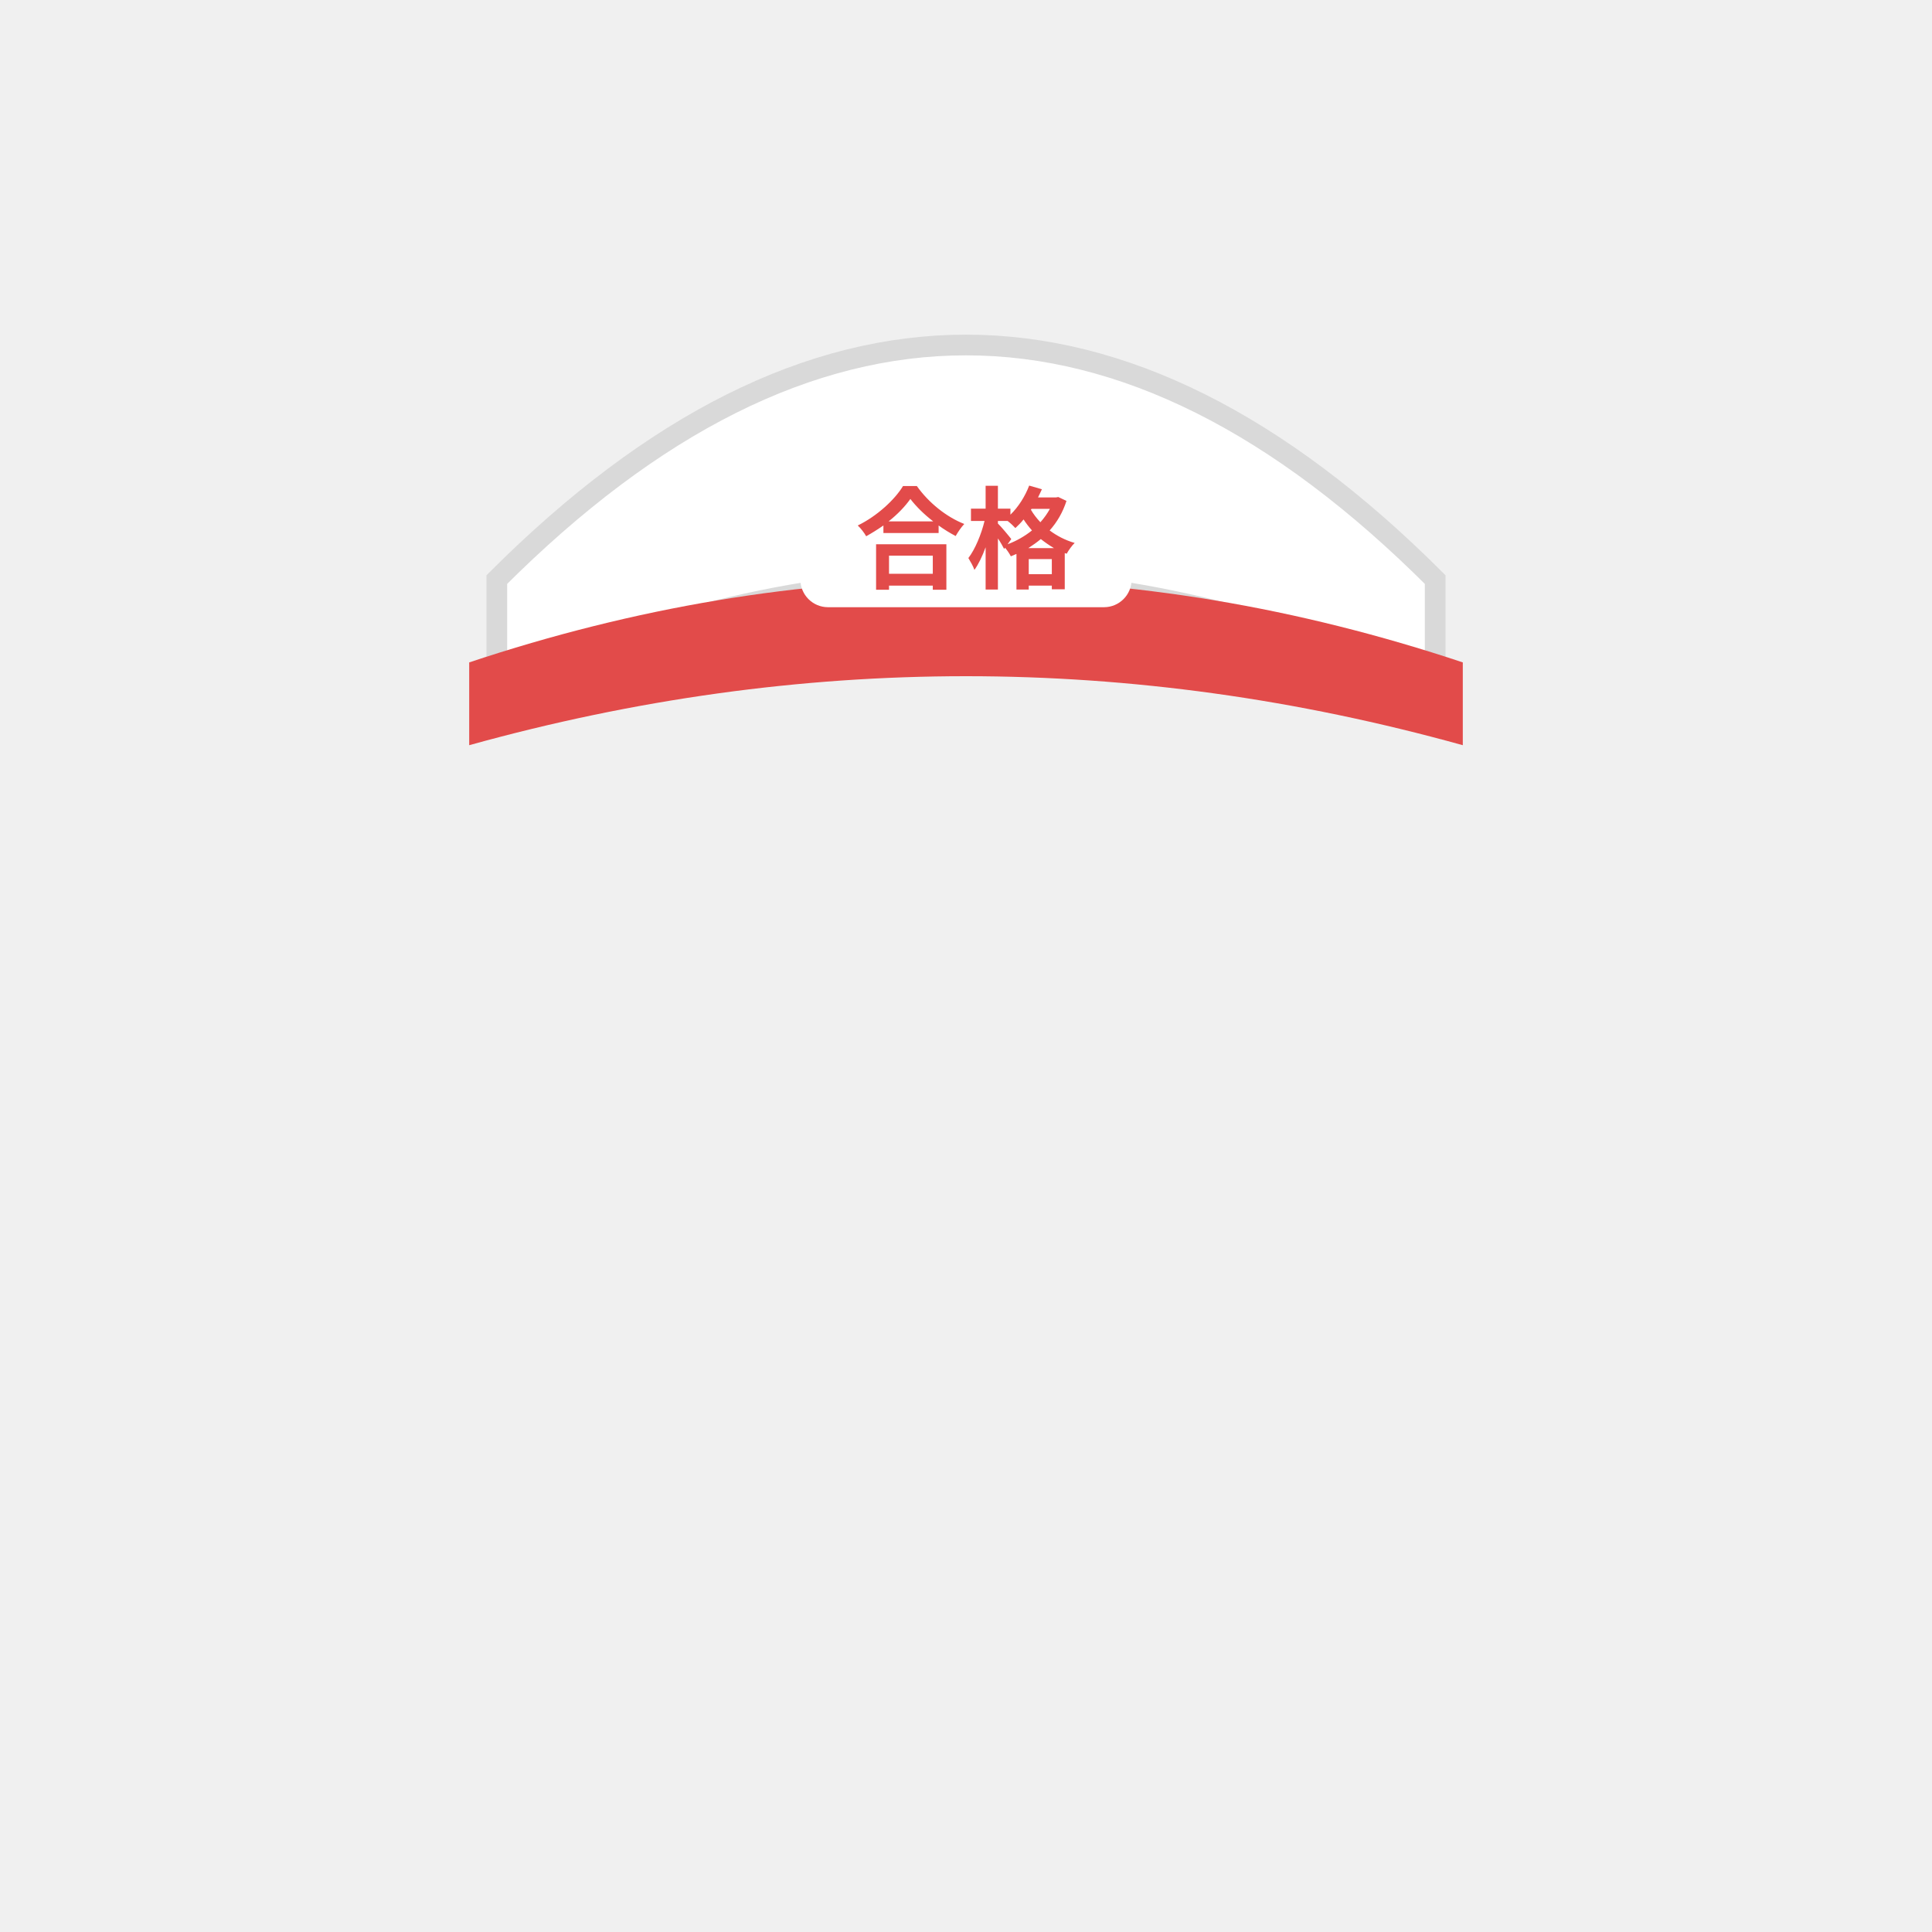
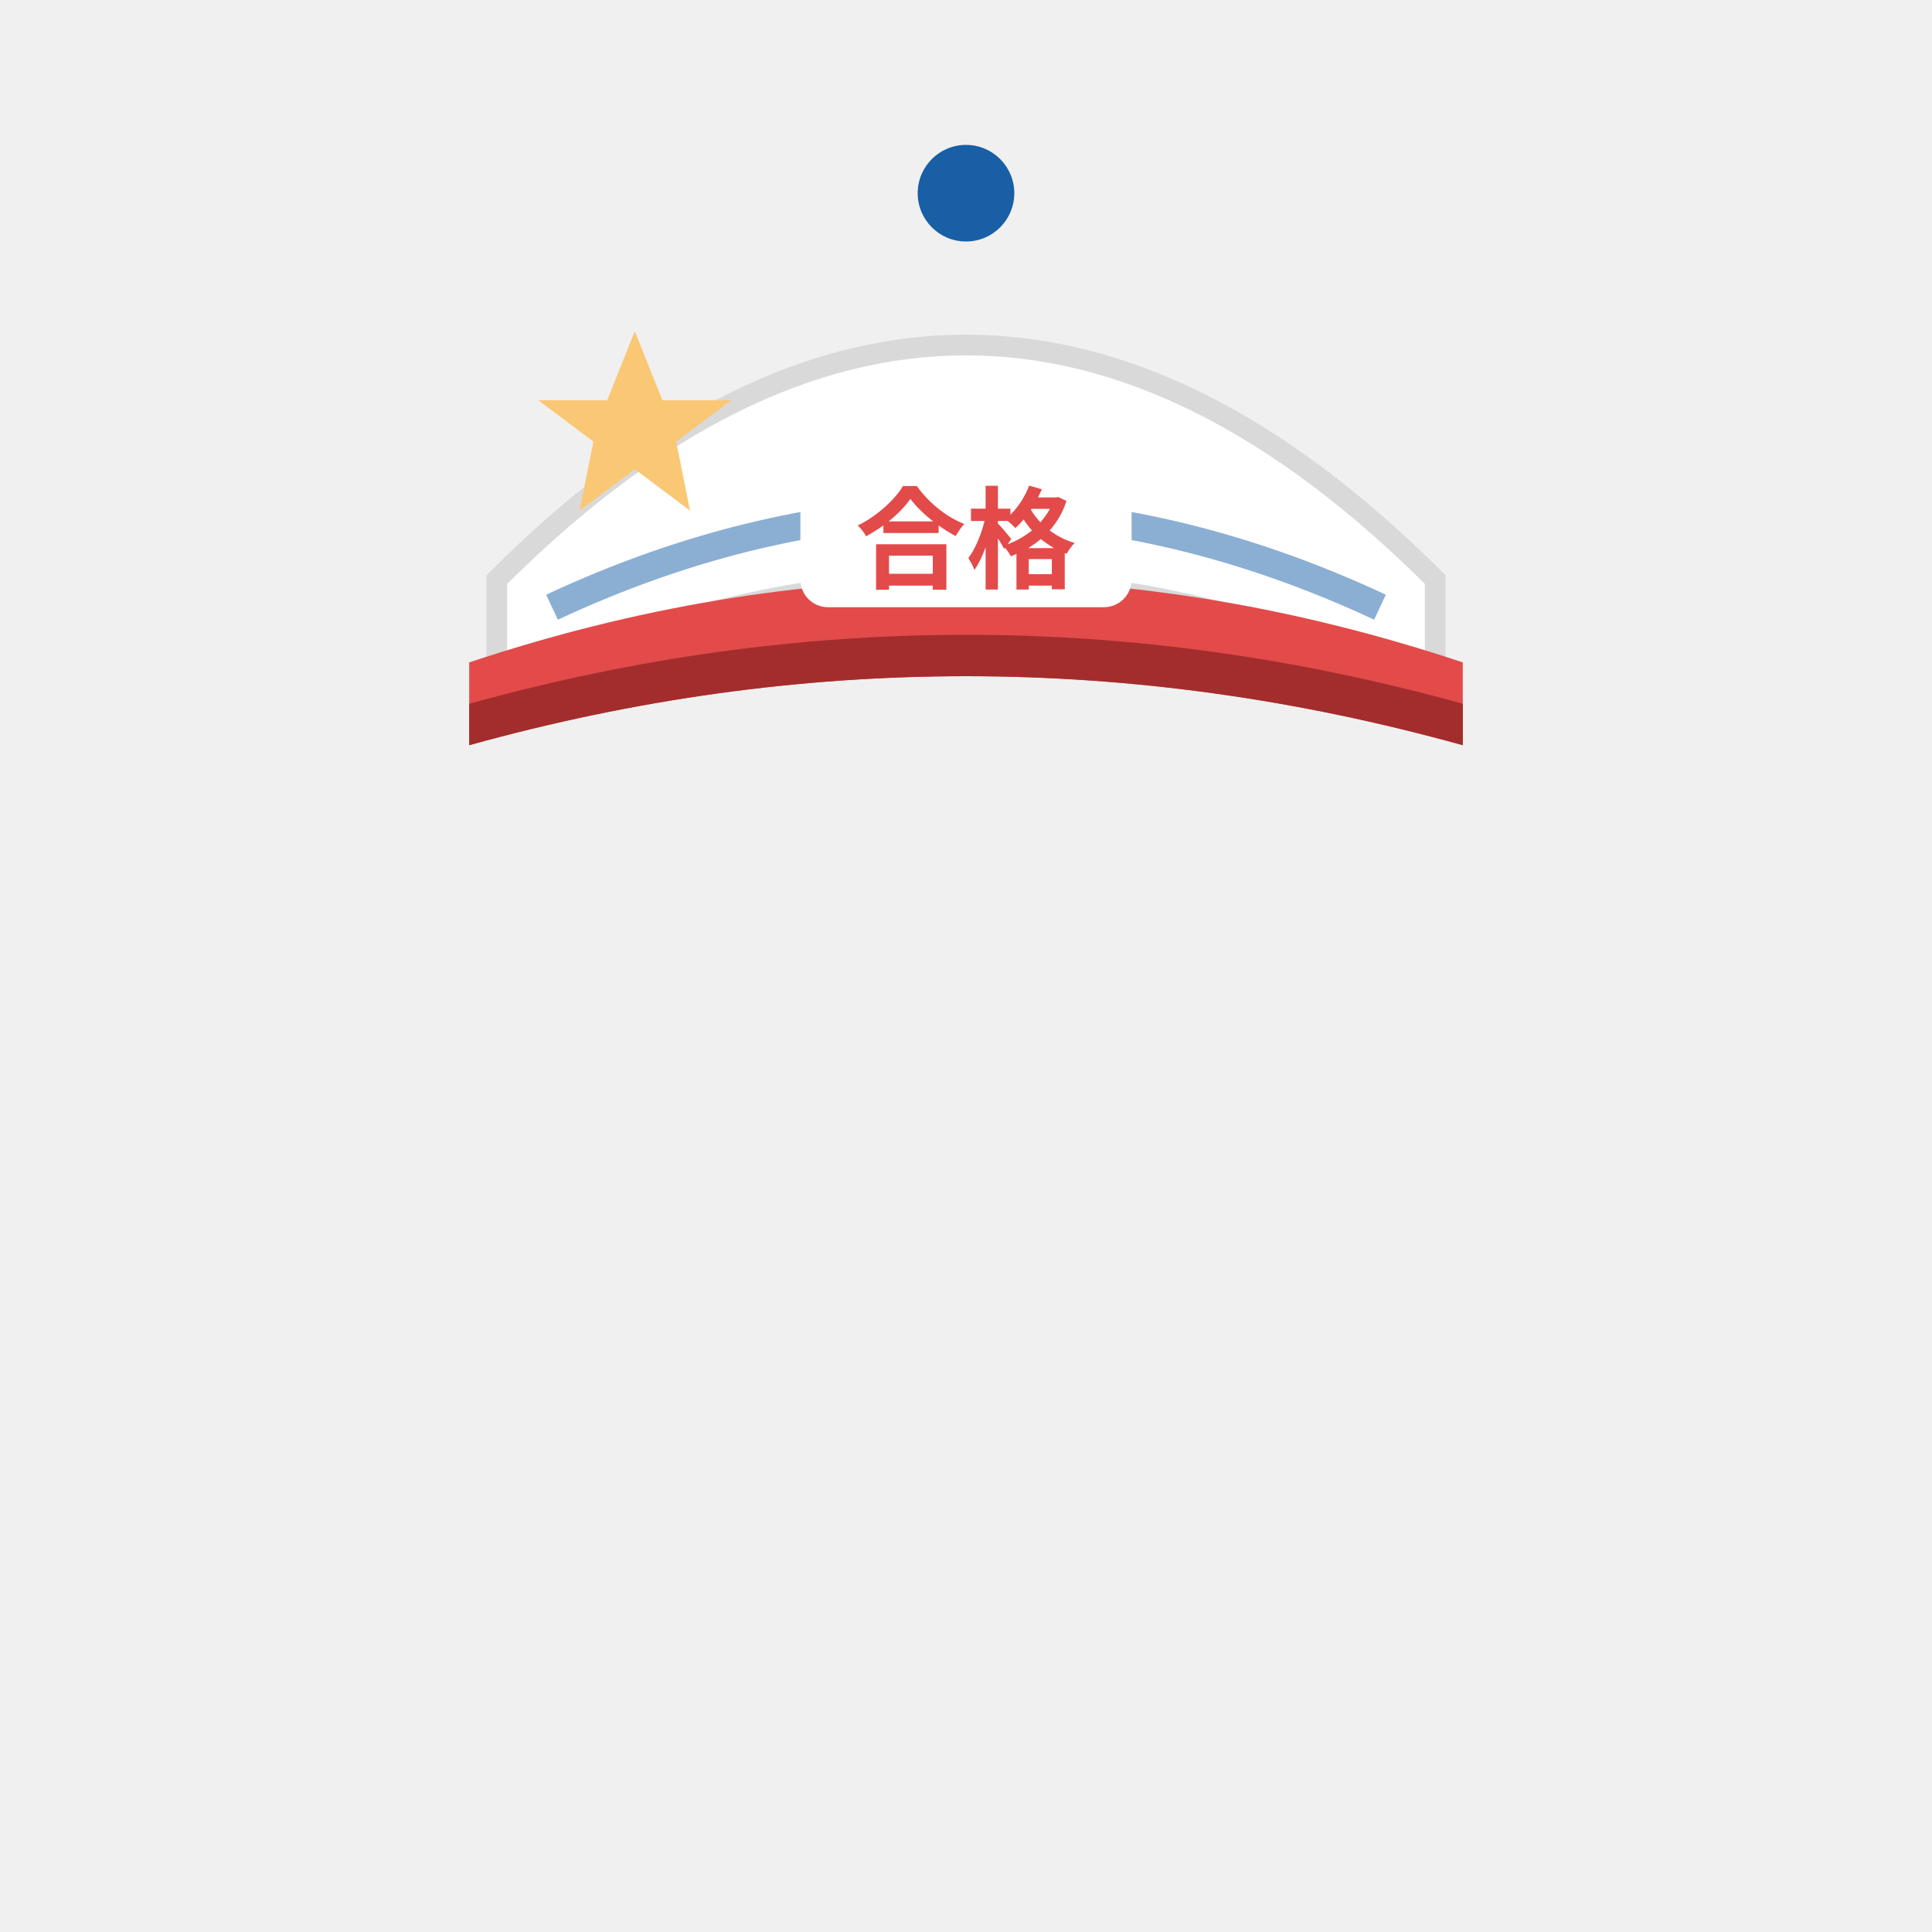
<svg xmlns="http://www.w3.org/2000/svg" viewBox="0 0 140 140" width="140" height="140">
  <path d="M36 42 Q70 8 104 42 L104 50 Q70 34 36 50 Z" fill="#FFFFFF" stroke="#D9D9D9" stroke-width="1.5" />
+   <path d="M40 44 Q70 30 100 44" fill="none" stroke="#185FA5" stroke-width="2" opacity=".5" />
+   <circle cx="70" cy="14" r="3.5" fill="#185FA5" />
  <path d="M34 48 Q70 36 106 48 L106 54 Q70 44 34 54 Z" fill="#E24B4A" />
+   <path d="M34 51 Q70 41 106 51 L106 54 Q70 44 34 54 Z" fill="#A32D2D" />
  <rect x="58" y="34" width="24" height="10" rx="2" fill="#FFFFFF" />
  <text x="70" y="42" font-family="sans-serif" font-size="8" font-weight="bold" fill="#E24B4A" text-anchor="middle">合格</text>
+   <path d="M46 24 L48 29 L53 29 L49 32 L50 37 L46 34 L42 37 L43 32 L39 29 L44 29 Z" fill="#FAC775" />
</svg>
